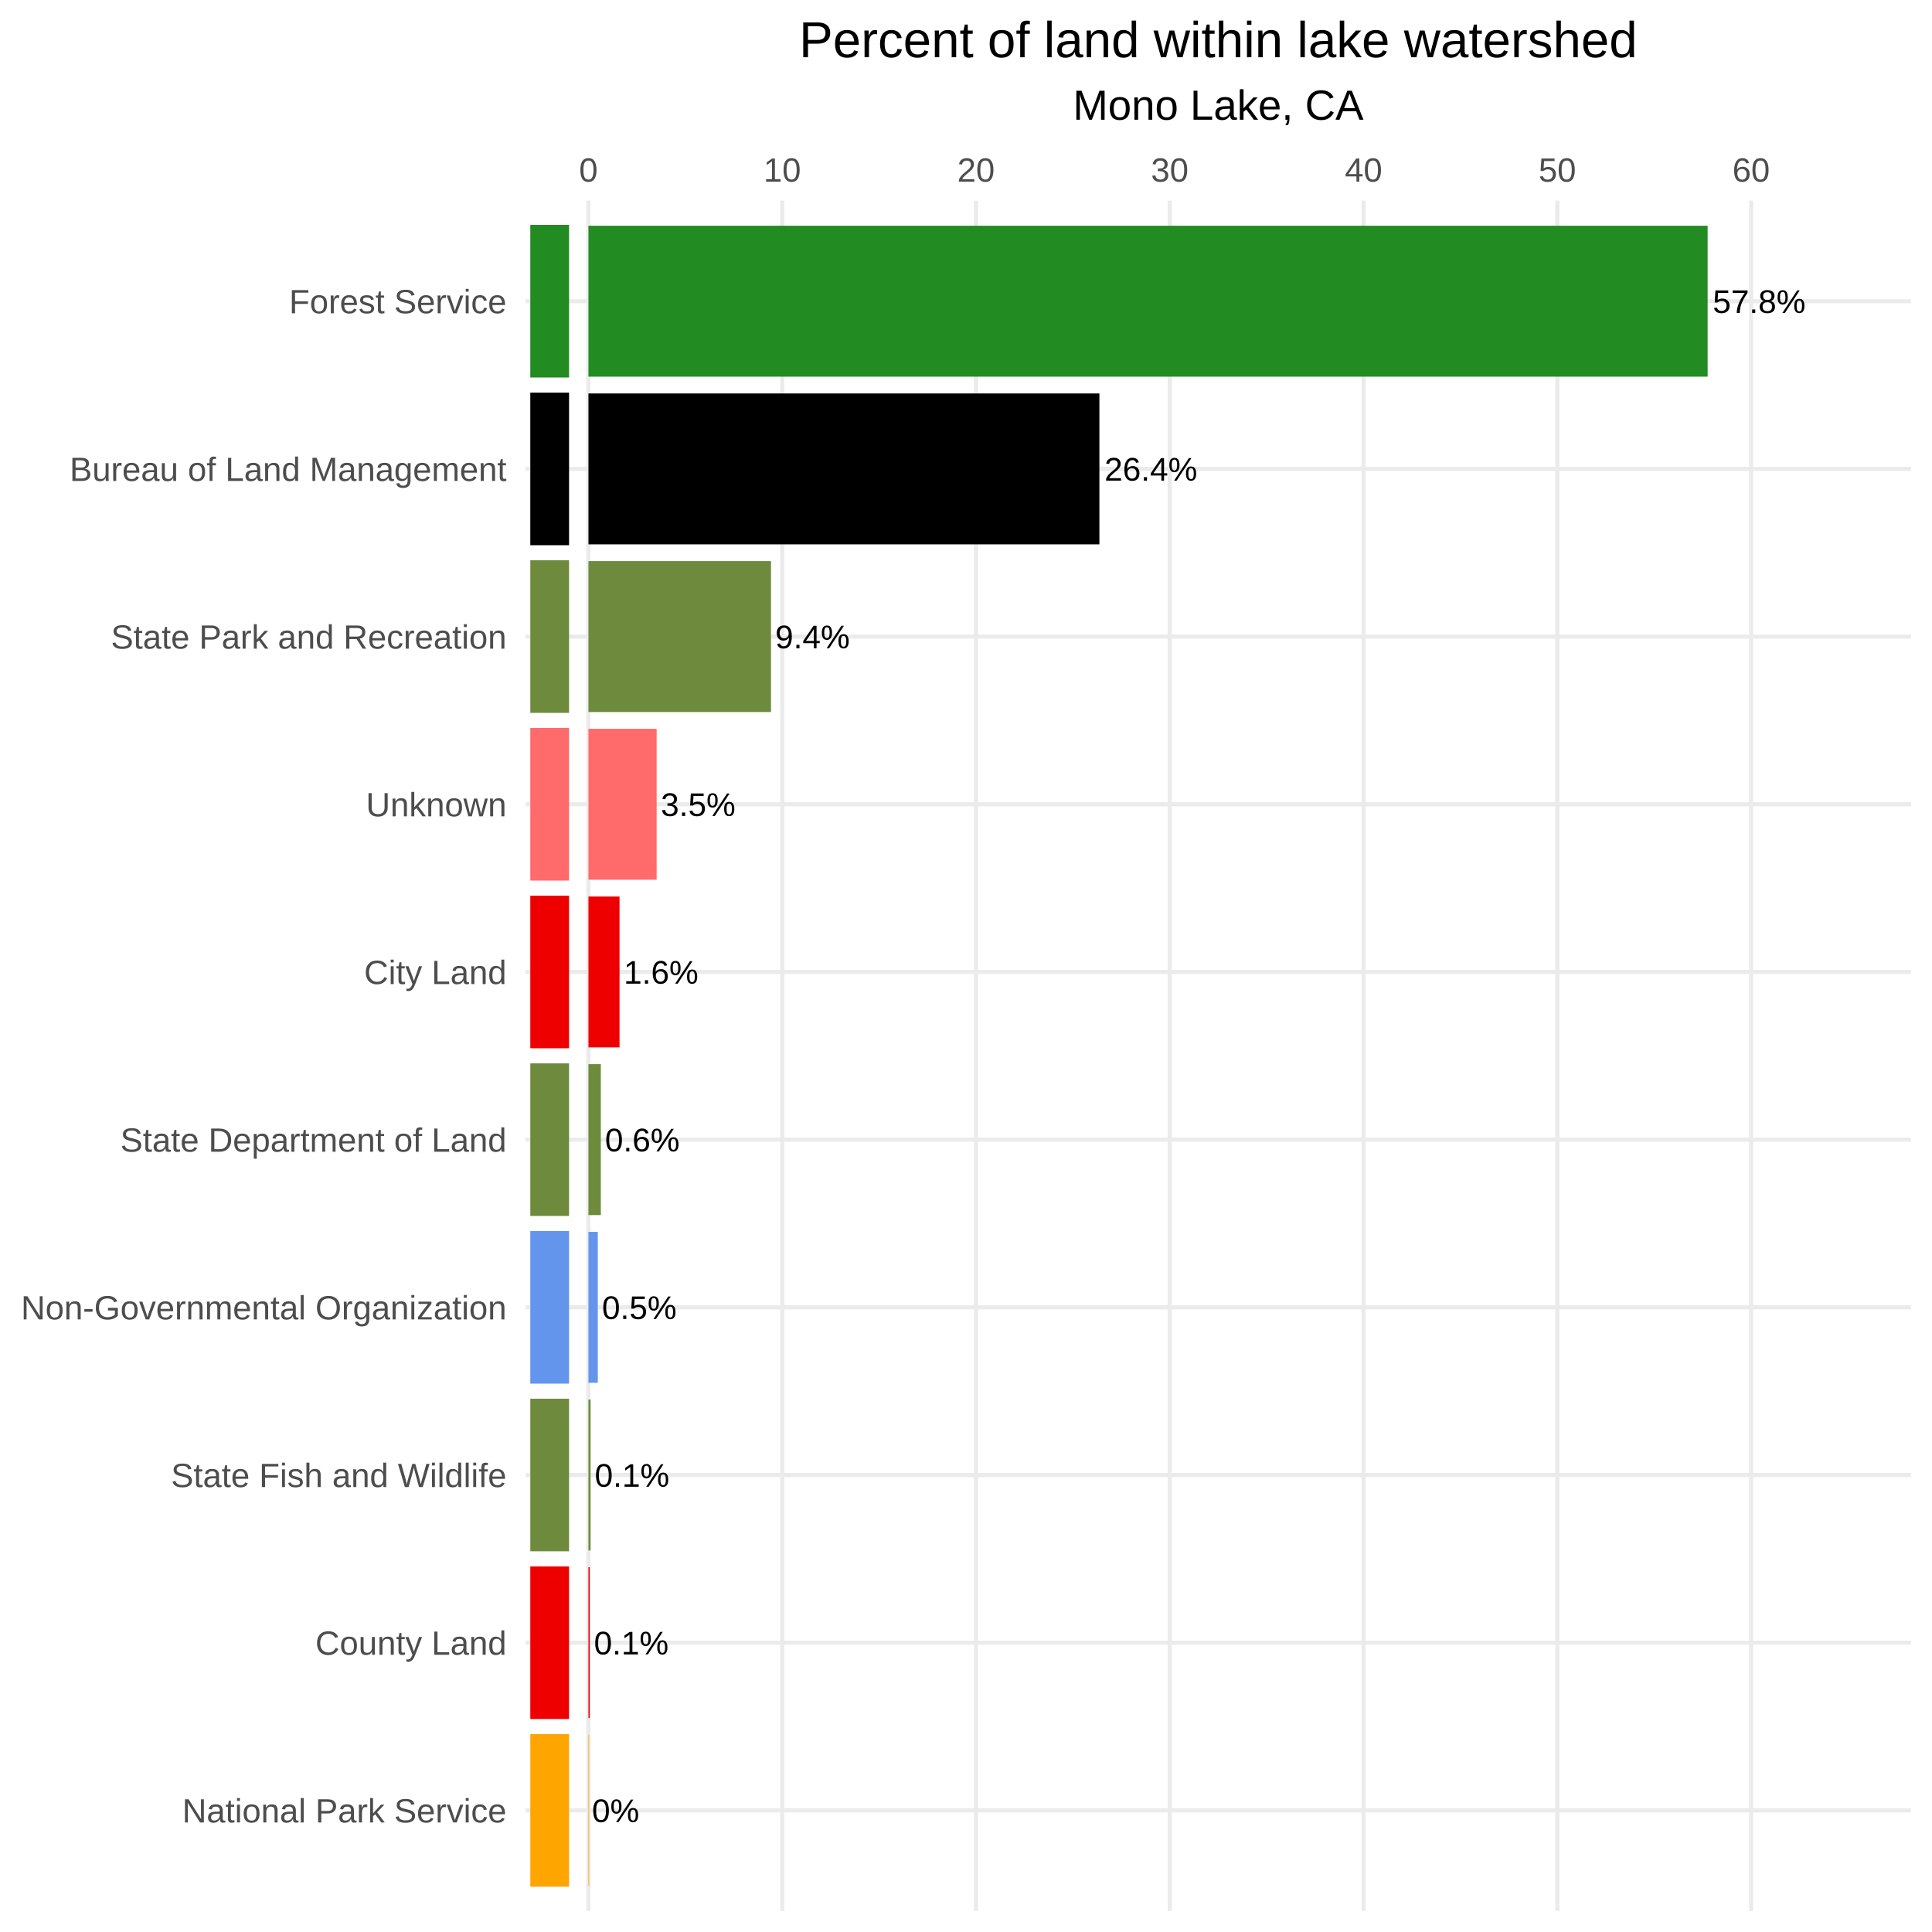
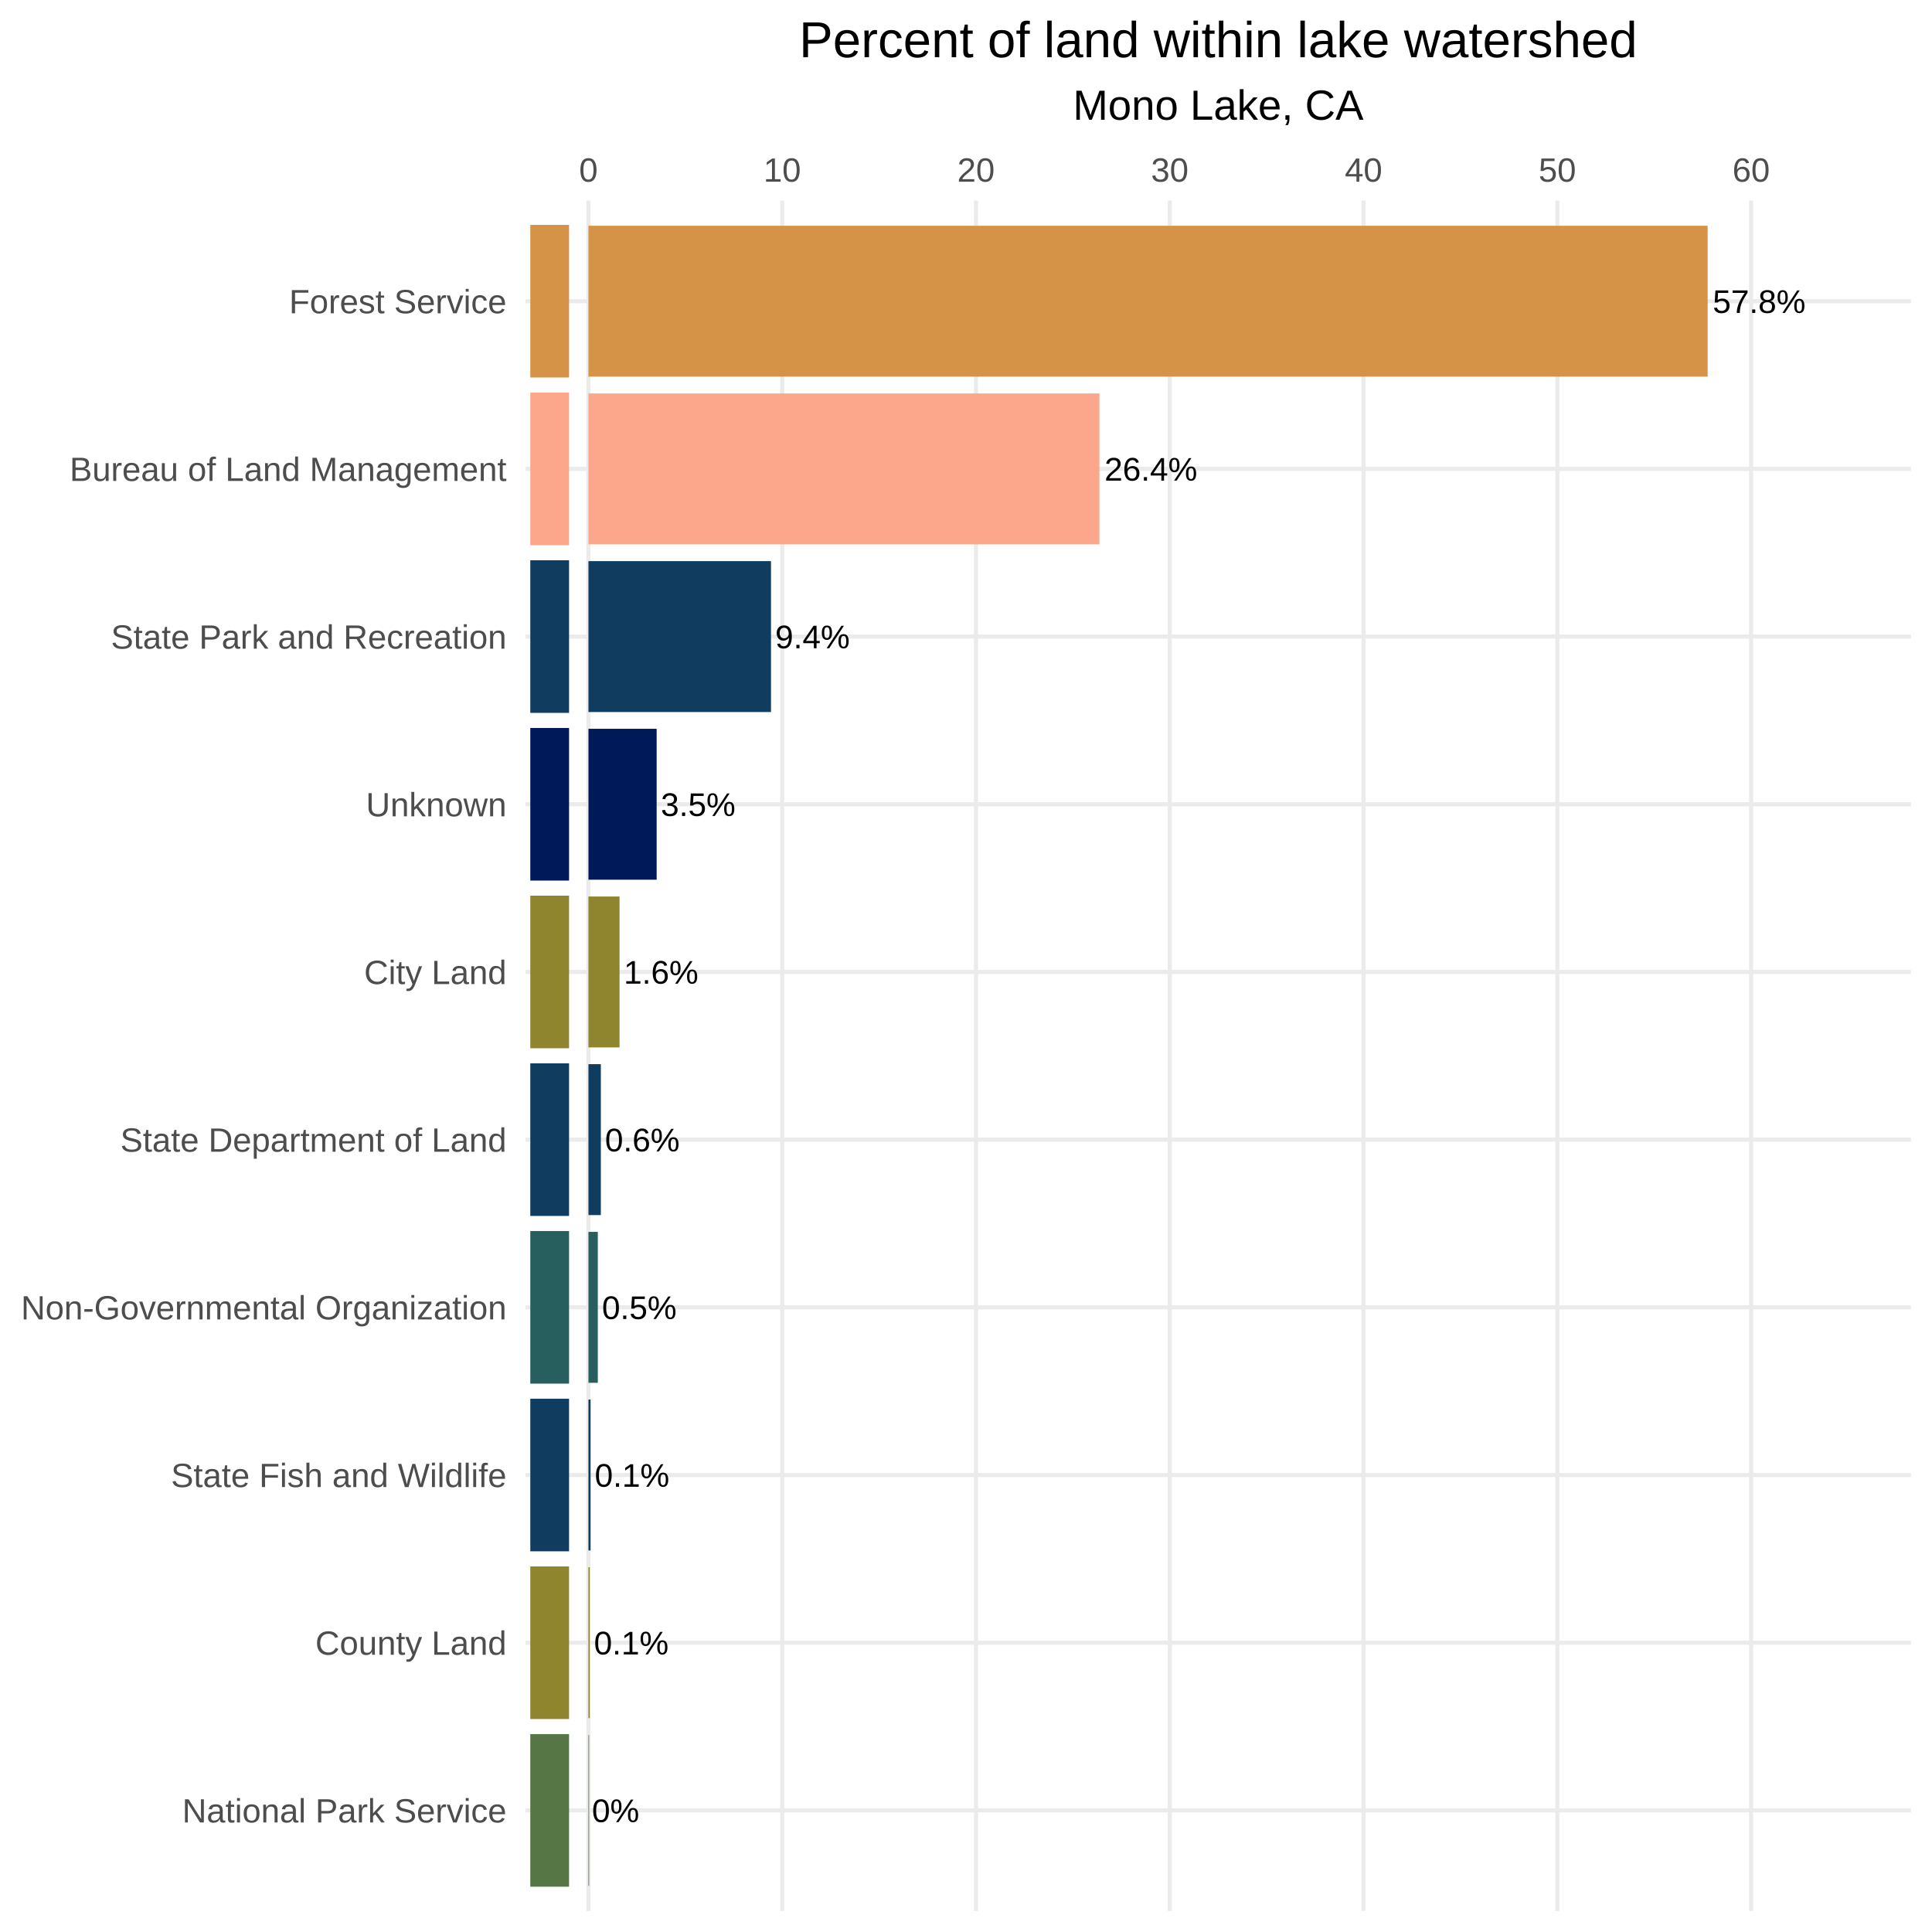
<svg xmlns="http://www.w3.org/2000/svg" class="svglite" width="504.00pt" height="504.00pt" viewBox="0 0 504.00 504.00">
  <defs>
    <style type="text/css">
    .svglite line, .svglite polyline, .svglite polygon, .svglite path, .svglite rect, .svglite circle {
      fill: none;
      stroke: #000000;
      stroke-linecap: round;
      stroke-linejoin: round;
      stroke-miterlimit: 10.00;
    }
    .svglite text {
      white-space: pre;
    }
  </style>
  </defs>
  <rect width="100%" height="100%" style="stroke: none; fill: none;" />
  <defs>
    <clipPath id="cpMC4wMHw1MDQuMDB8MC4wMHw1MDQuMDA=">
      <rect x="0.00" y="0.00" width="504.00" height="504.00" />
    </clipPath>
  </defs>
  <g clip-path="url(#cpMC4wMHw1MDQuMDB8MC4wMHw1MDQuMDA=)">
</g>
  <defs>
    <clipPath id="cpMTM3LjA4fDQ5OC41Mnw1Mi4zM3w0OTguNTI=">
      <rect x="137.08" y="52.33" width="361.44" height="446.19" />
    </clipPath>
  </defs>
  <g clip-path="url(#cpMTM3LjA4fDQ5OC41Mnw1Mi4zM3w0OTguNTI=)">
    <polyline points="137.08,472.27 498.52,472.27 " style="stroke-width: 1.07; stroke: #EBEBEB; stroke-linecap: butt;" />
    <polyline points="137.08,428.53 498.52,428.53 " style="stroke-width: 1.07; stroke: #EBEBEB; stroke-linecap: butt;" />
    <polyline points="137.08,384.79 498.52,384.79 " style="stroke-width: 1.07; stroke: #EBEBEB; stroke-linecap: butt;" />
    <polyline points="137.08,341.04 498.52,341.04 " style="stroke-width: 1.07; stroke: #EBEBEB; stroke-linecap: butt;" />
    <polyline points="137.08,297.30 498.52,297.30 " style="stroke-width: 1.07; stroke: #EBEBEB; stroke-linecap: butt;" />
    <polyline points="137.08,253.55 498.52,253.55 " style="stroke-width: 1.07; stroke: #EBEBEB; stroke-linecap: butt;" />
    <polyline points="137.08,209.81 498.52,209.81 " style="stroke-width: 1.07; stroke: #EBEBEB; stroke-linecap: butt;" />
    <polyline points="137.08,166.06 498.52,166.06 " style="stroke-width: 1.07; stroke: #EBEBEB; stroke-linecap: butt;" />
    <polyline points="137.08,122.32 498.52,122.32 " style="stroke-width: 1.07; stroke: #EBEBEB; stroke-linecap: butt;" />
    <polyline points="137.08,78.58 498.52,78.58 " style="stroke-width: 1.07; stroke: #EBEBEB; stroke-linecap: butt;" />
    <polyline points="153.51,498.52 153.51,52.33 " style="stroke-width: 1.07; stroke: #EBEBEB; stroke-linecap: butt;" />
    <polyline points="204.06,498.52 204.06,52.33 " style="stroke-width: 1.07; stroke: #EBEBEB; stroke-linecap: butt;" />
    <polyline points="254.61,498.52 254.61,52.33 " style="stroke-width: 1.07; stroke: #EBEBEB; stroke-linecap: butt;" />
    <polyline points="305.16,498.52 305.16,52.33 " style="stroke-width: 1.07; stroke: #EBEBEB; stroke-linecap: butt;" />
    <polyline points="355.71,498.52 355.71,52.33 " style="stroke-width: 1.07; stroke: #EBEBEB; stroke-linecap: butt;" />
    <polyline points="406.26,498.52 406.26,52.33 " style="stroke-width: 1.07; stroke: #EBEBEB; stroke-linecap: butt;" />
    <polyline points="456.82,498.52 456.82,52.33 " style="stroke-width: 1.07; stroke: #EBEBEB; stroke-linecap: butt;" />
-     <rect x="153.51" y="58.89" width="291.96" height="39.37" style="stroke-width: 1.07; stroke: none; stroke-linecap: square; stroke-linejoin: miter; fill: #228B22;" />
-     <rect x="153.51" y="102.64" width="133.29" height="39.37" style="stroke-width: 1.07; stroke: none; stroke-linecap: square; stroke-linejoin: miter; fill: #000000;" />
-     <rect x="153.51" y="146.38" width="47.62" height="39.37" style="stroke-width: 1.07; stroke: none; stroke-linecap: square; stroke-linejoin: miter; fill: #6E8B3D;" />
-     <rect x="153.51" y="190.12" width="17.79" height="39.37" style="stroke-width: 1.07; stroke: none; stroke-linecap: square; stroke-linejoin: miter; fill: #FF6A6A;" />
-     <rect x="153.51" y="233.87" width="8.11" height="39.37" style="stroke-width: 1.07; stroke: none; stroke-linecap: square; stroke-linejoin: miter; fill: #EE0000;" />
-     <rect x="153.51" y="277.61" width="3.23" height="39.37" style="stroke-width: 1.07; stroke: none; stroke-linecap: square; stroke-linejoin: miter; fill: #6E8B3D;" />
-     <rect x="153.51" y="321.36" width="2.44" height="39.37" style="stroke-width: 1.07; stroke: none; stroke-linecap: square; stroke-linejoin: miter; fill: #6495ED;" />
-     <rect x="153.51" y="365.10" width="0.55" height="39.37" style="stroke-width: 1.07; stroke: none; stroke-linecap: square; stroke-linejoin: miter; fill: #6E8B3D;" />
-     <rect x="153.51" y="408.84" width="0.34" height="39.37" style="stroke-width: 1.07; stroke: none; stroke-linecap: square; stroke-linejoin: miter; fill: #EE0000;" />
-     <rect x="153.51" y="452.59" width="0.17" height="39.37" style="stroke-width: 1.07; stroke: none; stroke-linecap: square; stroke-linejoin: miter; fill: #FFA500;" />
+     <rect x="153.51" y="58.89" width="291.96" height="39.37" style="stroke-width: 1.07; stroke: none; stroke-linecap: square; stroke-linejoin: miter; fill: #D49347;" />
+     <rect x="153.51" y="102.64" width="133.29" height="39.37" style="stroke-width: 1.07; stroke: none; stroke-linecap: square; stroke-linejoin: miter; fill: #FCA68C;" />
+     <rect x="153.51" y="146.38" width="47.62" height="39.37" style="stroke-width: 1.07; stroke: none; stroke-linecap: square; stroke-linejoin: miter; fill: #103D5F;" />
+     <rect x="153.51" y="190.12" width="17.79" height="39.37" style="stroke-width: 1.07; stroke: none; stroke-linecap: square; stroke-linejoin: miter; fill: #001959;" />
+     <rect x="153.51" y="233.87" width="8.11" height="39.37" style="stroke-width: 1.07; stroke: none; stroke-linecap: square; stroke-linejoin: miter; fill: #8E852E;" />
+     <rect x="153.51" y="277.61" width="3.23" height="39.37" style="stroke-width: 1.07; stroke: none; stroke-linecap: square; stroke-linejoin: miter; fill: #103D5F;" />
+     <rect x="153.51" y="321.36" width="2.44" height="39.37" style="stroke-width: 1.07; stroke: none; stroke-linecap: square; stroke-linejoin: miter; fill: #275F5F;" />
+     <rect x="153.51" y="365.10" width="0.55" height="39.37" style="stroke-width: 1.07; stroke: none; stroke-linecap: square; stroke-linejoin: miter; fill: #103D5F;" />
+     <rect x="153.51" y="408.84" width="0.34" height="39.37" style="stroke-width: 1.07; stroke: none; stroke-linecap: square; stroke-linejoin: miter; fill: #8E852E;" />
+     <rect x="153.51" y="452.59" width="0.17" height="39.37" style="stroke-width: 1.07; stroke: none; stroke-linecap: square; stroke-linejoin: miter; fill: #577646;" />
    <text x="446.80" y="81.64" style="font-size: 8.54px; font-family: &quot;Arial&quot;;" textLength="26.56px" lengthAdjust="spacingAndGlyphs"> 57.8%</text>
    <text x="288.12" y="125.38" style="font-size: 8.54px; font-family: &quot;Arial&quot;;" textLength="26.56px" lengthAdjust="spacingAndGlyphs"> 26.4%</text>
    <text x="202.22" y="169.12" style="font-size: 8.54px; font-family: &quot;Arial&quot;;" textLength="21.82px" lengthAdjust="spacingAndGlyphs"> 9.4%</text>
    <text x="172.39" y="212.87" style="font-size: 8.54px; font-family: &quot;Arial&quot;;" textLength="21.82px" lengthAdjust="spacingAndGlyphs"> 3.5%</text>
    <text x="162.71" y="256.61" style="font-size: 8.54px; font-family: &quot;Arial&quot;;" textLength="21.82px" lengthAdjust="spacingAndGlyphs"> 1.6%</text>
    <text x="157.83" y="300.36" style="font-size: 8.54px; font-family: &quot;Arial&quot;;" textLength="21.82px" lengthAdjust="spacingAndGlyphs"> 0.6%</text>
    <text x="157.04" y="344.10" style="font-size: 8.54px; font-family: &quot;Arial&quot;;" textLength="21.82px" lengthAdjust="spacingAndGlyphs"> 0.5%</text>
    <text x="155.15" y="387.85" style="font-size: 8.54px; font-family: &quot;Arial&quot;;" textLength="21.82px" lengthAdjust="spacingAndGlyphs"> 0.1%</text>
    <text x="154.95" y="431.59" style="font-size: 8.54px; font-family: &quot;Arial&quot;;" textLength="21.82px" lengthAdjust="spacingAndGlyphs"> 0.1%</text>
    <text x="154.42" y="475.33" style="font-size: 8.54px; font-family: &quot;Arial&quot;;" textLength="14.70px" lengthAdjust="spacingAndGlyphs"> 0%</text>
-     <rect x="138.34" y="452.37" width="10.11" height="39.81" style="stroke-width: 1.07; stroke: none; stroke-linecap: square; stroke-linejoin: miter; fill: #FFA500;" />
-     <rect x="138.34" y="408.63" width="10.11" height="39.81" style="stroke-width: 1.07; stroke: none; stroke-linecap: square; stroke-linejoin: miter; fill: #EE0000;" />
-     <rect x="138.34" y="364.88" width="10.11" height="39.81" style="stroke-width: 1.07; stroke: none; stroke-linecap: square; stroke-linejoin: miter; fill: #6E8B3D;" />
-     <rect x="138.34" y="321.14" width="10.11" height="39.81" style="stroke-width: 1.07; stroke: none; stroke-linecap: square; stroke-linejoin: miter; fill: #6495ED;" />
-     <rect x="138.34" y="277.39" width="10.11" height="39.81" style="stroke-width: 1.07; stroke: none; stroke-linecap: square; stroke-linejoin: miter; fill: #6E8B3D;" />
-     <rect x="138.34" y="233.65" width="10.11" height="39.81" style="stroke-width: 1.07; stroke: none; stroke-linecap: square; stroke-linejoin: miter; fill: #EE0000;" />
-     <rect x="138.34" y="189.91" width="10.11" height="39.81" style="stroke-width: 1.07; stroke: none; stroke-linecap: square; stroke-linejoin: miter; fill: #FF6A6A;" />
-     <rect x="138.34" y="146.16" width="10.11" height="39.81" style="stroke-width: 1.07; stroke: none; stroke-linecap: square; stroke-linejoin: miter; fill: #6E8B3D;" />
-     <rect x="138.34" y="102.42" width="10.11" height="39.81" style="stroke-width: 1.07; stroke: none; stroke-linecap: square; stroke-linejoin: miter; fill: #000000;" />
-     <rect x="138.34" y="58.67" width="10.11" height="39.81" style="stroke-width: 1.07; stroke: none; stroke-linecap: square; stroke-linejoin: miter; fill: #228B22;" />
+     <rect x="138.34" y="452.37" width="10.11" height="39.81" style="stroke-width: 1.07; stroke: none; stroke-linecap: square; stroke-linejoin: miter; fill: #577646;" />
+     <rect x="138.34" y="408.63" width="10.11" height="39.81" style="stroke-width: 1.07; stroke: none; stroke-linecap: square; stroke-linejoin: miter; fill: #8E852E;" />
+     <rect x="138.34" y="364.88" width="10.11" height="39.81" style="stroke-width: 1.07; stroke: none; stroke-linecap: square; stroke-linejoin: miter; fill: #103D5F;" />
+     <rect x="138.34" y="321.14" width="10.11" height="39.81" style="stroke-width: 1.07; stroke: none; stroke-linecap: square; stroke-linejoin: miter; fill: #275F5F;" />
+     <rect x="138.34" y="277.39" width="10.11" height="39.81" style="stroke-width: 1.07; stroke: none; stroke-linecap: square; stroke-linejoin: miter; fill: #103D5F;" />
+     <rect x="138.34" y="233.65" width="10.11" height="39.81" style="stroke-width: 1.07; stroke: none; stroke-linecap: square; stroke-linejoin: miter; fill: #8E852E;" />
+     <rect x="138.34" y="189.91" width="10.11" height="39.81" style="stroke-width: 1.07; stroke: none; stroke-linecap: square; stroke-linejoin: miter; fill: #001959;" />
+     <rect x="138.34" y="146.16" width="10.11" height="39.81" style="stroke-width: 1.07; stroke: none; stroke-linecap: square; stroke-linejoin: miter; fill: #103D5F;" />
+     <rect x="138.34" y="102.42" width="10.11" height="39.81" style="stroke-width: 1.07; stroke: none; stroke-linecap: square; stroke-linejoin: miter; fill: #FCA68C;" />
+     <rect x="138.34" y="58.67" width="10.11" height="39.81" style="stroke-width: 1.07; stroke: none; stroke-linecap: square; stroke-linejoin: miter; fill: #D49347;" />
  </g>
  <g clip-path="url(#cpMC4wMHw1MDQuMDB8MC4wMHw1MDQuMDA=)">
    <text x="153.51" y="47.40" text-anchor="middle" style="font-size: 8.80px;fill: #4D4D4D; font-family: &quot;Arial&quot;;" textLength="4.90px" lengthAdjust="spacingAndGlyphs">0</text>
    <text x="204.06" y="47.40" text-anchor="middle" style="font-size: 8.80px;fill: #4D4D4D; font-family: &quot;Arial&quot;;" textLength="9.79px" lengthAdjust="spacingAndGlyphs">10</text>
    <text x="254.61" y="47.40" text-anchor="middle" style="font-size: 8.80px;fill: #4D4D4D; font-family: &quot;Arial&quot;;" textLength="9.79px" lengthAdjust="spacingAndGlyphs">20</text>
    <text x="305.16" y="47.40" text-anchor="middle" style="font-size: 8.80px;fill: #4D4D4D; font-family: &quot;Arial&quot;;" textLength="9.79px" lengthAdjust="spacingAndGlyphs">30</text>
    <text x="355.71" y="47.40" text-anchor="middle" style="font-size: 8.80px;fill: #4D4D4D; font-family: &quot;Arial&quot;;" textLength="9.79px" lengthAdjust="spacingAndGlyphs">40</text>
    <text x="406.26" y="47.40" text-anchor="middle" style="font-size: 8.80px;fill: #4D4D4D; font-family: &quot;Arial&quot;;" textLength="9.79px" lengthAdjust="spacingAndGlyphs">50</text>
    <text x="456.82" y="47.40" text-anchor="middle" style="font-size: 8.80px;fill: #4D4D4D; font-family: &quot;Arial&quot;;" textLength="9.79px" lengthAdjust="spacingAndGlyphs">60</text>
    <text x="132.15" y="475.43" text-anchor="end" style="font-size: 8.80px;fill: #4D4D4D; font-family: &quot;Arial&quot;;" textLength="84.59px" lengthAdjust="spacingAndGlyphs">National Park Service</text>
    <text x="132.15" y="431.68" text-anchor="end" style="font-size: 8.80px;fill: #4D4D4D; font-family: &quot;Arial&quot;;" textLength="49.90px" lengthAdjust="spacingAndGlyphs">County Land</text>
    <text x="132.15" y="387.94" text-anchor="end" style="font-size: 8.80px;fill: #4D4D4D; font-family: &quot;Arial&quot;;" textLength="87.51px" lengthAdjust="spacingAndGlyphs">State Fish and Wildlife</text>
    <text x="132.15" y="344.20" text-anchor="end" style="font-size: 8.80px;fill: #4D4D4D; font-family: &quot;Arial&quot;;" textLength="126.67px" lengthAdjust="spacingAndGlyphs">Non-Governmental Organization</text>
    <text x="132.15" y="300.45" text-anchor="end" style="font-size: 8.80px;fill: #4D4D4D; font-family: &quot;Arial&quot;;" textLength="100.76px" lengthAdjust="spacingAndGlyphs">State Department of Land</text>
    <text x="132.15" y="256.71" text-anchor="end" style="font-size: 8.80px;fill: #4D4D4D; font-family: &quot;Arial&quot;;" textLength="37.17px" lengthAdjust="spacingAndGlyphs">City Land</text>
    <text x="132.15" y="212.96" text-anchor="end" style="font-size: 8.80px;fill: #4D4D4D; font-family: &quot;Arial&quot;;" textLength="36.68px" lengthAdjust="spacingAndGlyphs">Unknown</text>
    <text x="132.15" y="169.22" text-anchor="end" style="font-size: 8.80px;fill: #4D4D4D; font-family: &quot;Arial&quot;;" textLength="103.20px" lengthAdjust="spacingAndGlyphs">State Park and Recreation</text>
    <text x="132.15" y="125.47" text-anchor="end" style="font-size: 8.80px;fill: #4D4D4D; font-family: &quot;Arial&quot;;" textLength="114.00px" lengthAdjust="spacingAndGlyphs">Bureau of Land Management</text>
    <text x="132.15" y="81.73" text-anchor="end" style="font-size: 8.80px;fill: #4D4D4D; font-family: &quot;Arial&quot;;" textLength="56.71px" lengthAdjust="spacingAndGlyphs">Forest Service</text>
    <text x="317.80" y="31.23" text-anchor="middle" style="font-size: 11.00px; font-family: &quot;Arial&quot;;" textLength="75.82px" lengthAdjust="spacingAndGlyphs">Mono Lake, CA</text>
    <text x="317.80" y="14.94" text-anchor="middle" style="font-size: 13.20px; font-family: &quot;Arial&quot;;" textLength="218.51px" lengthAdjust="spacingAndGlyphs">Percent of land within lake watershed</text>
  </g>
</svg>
